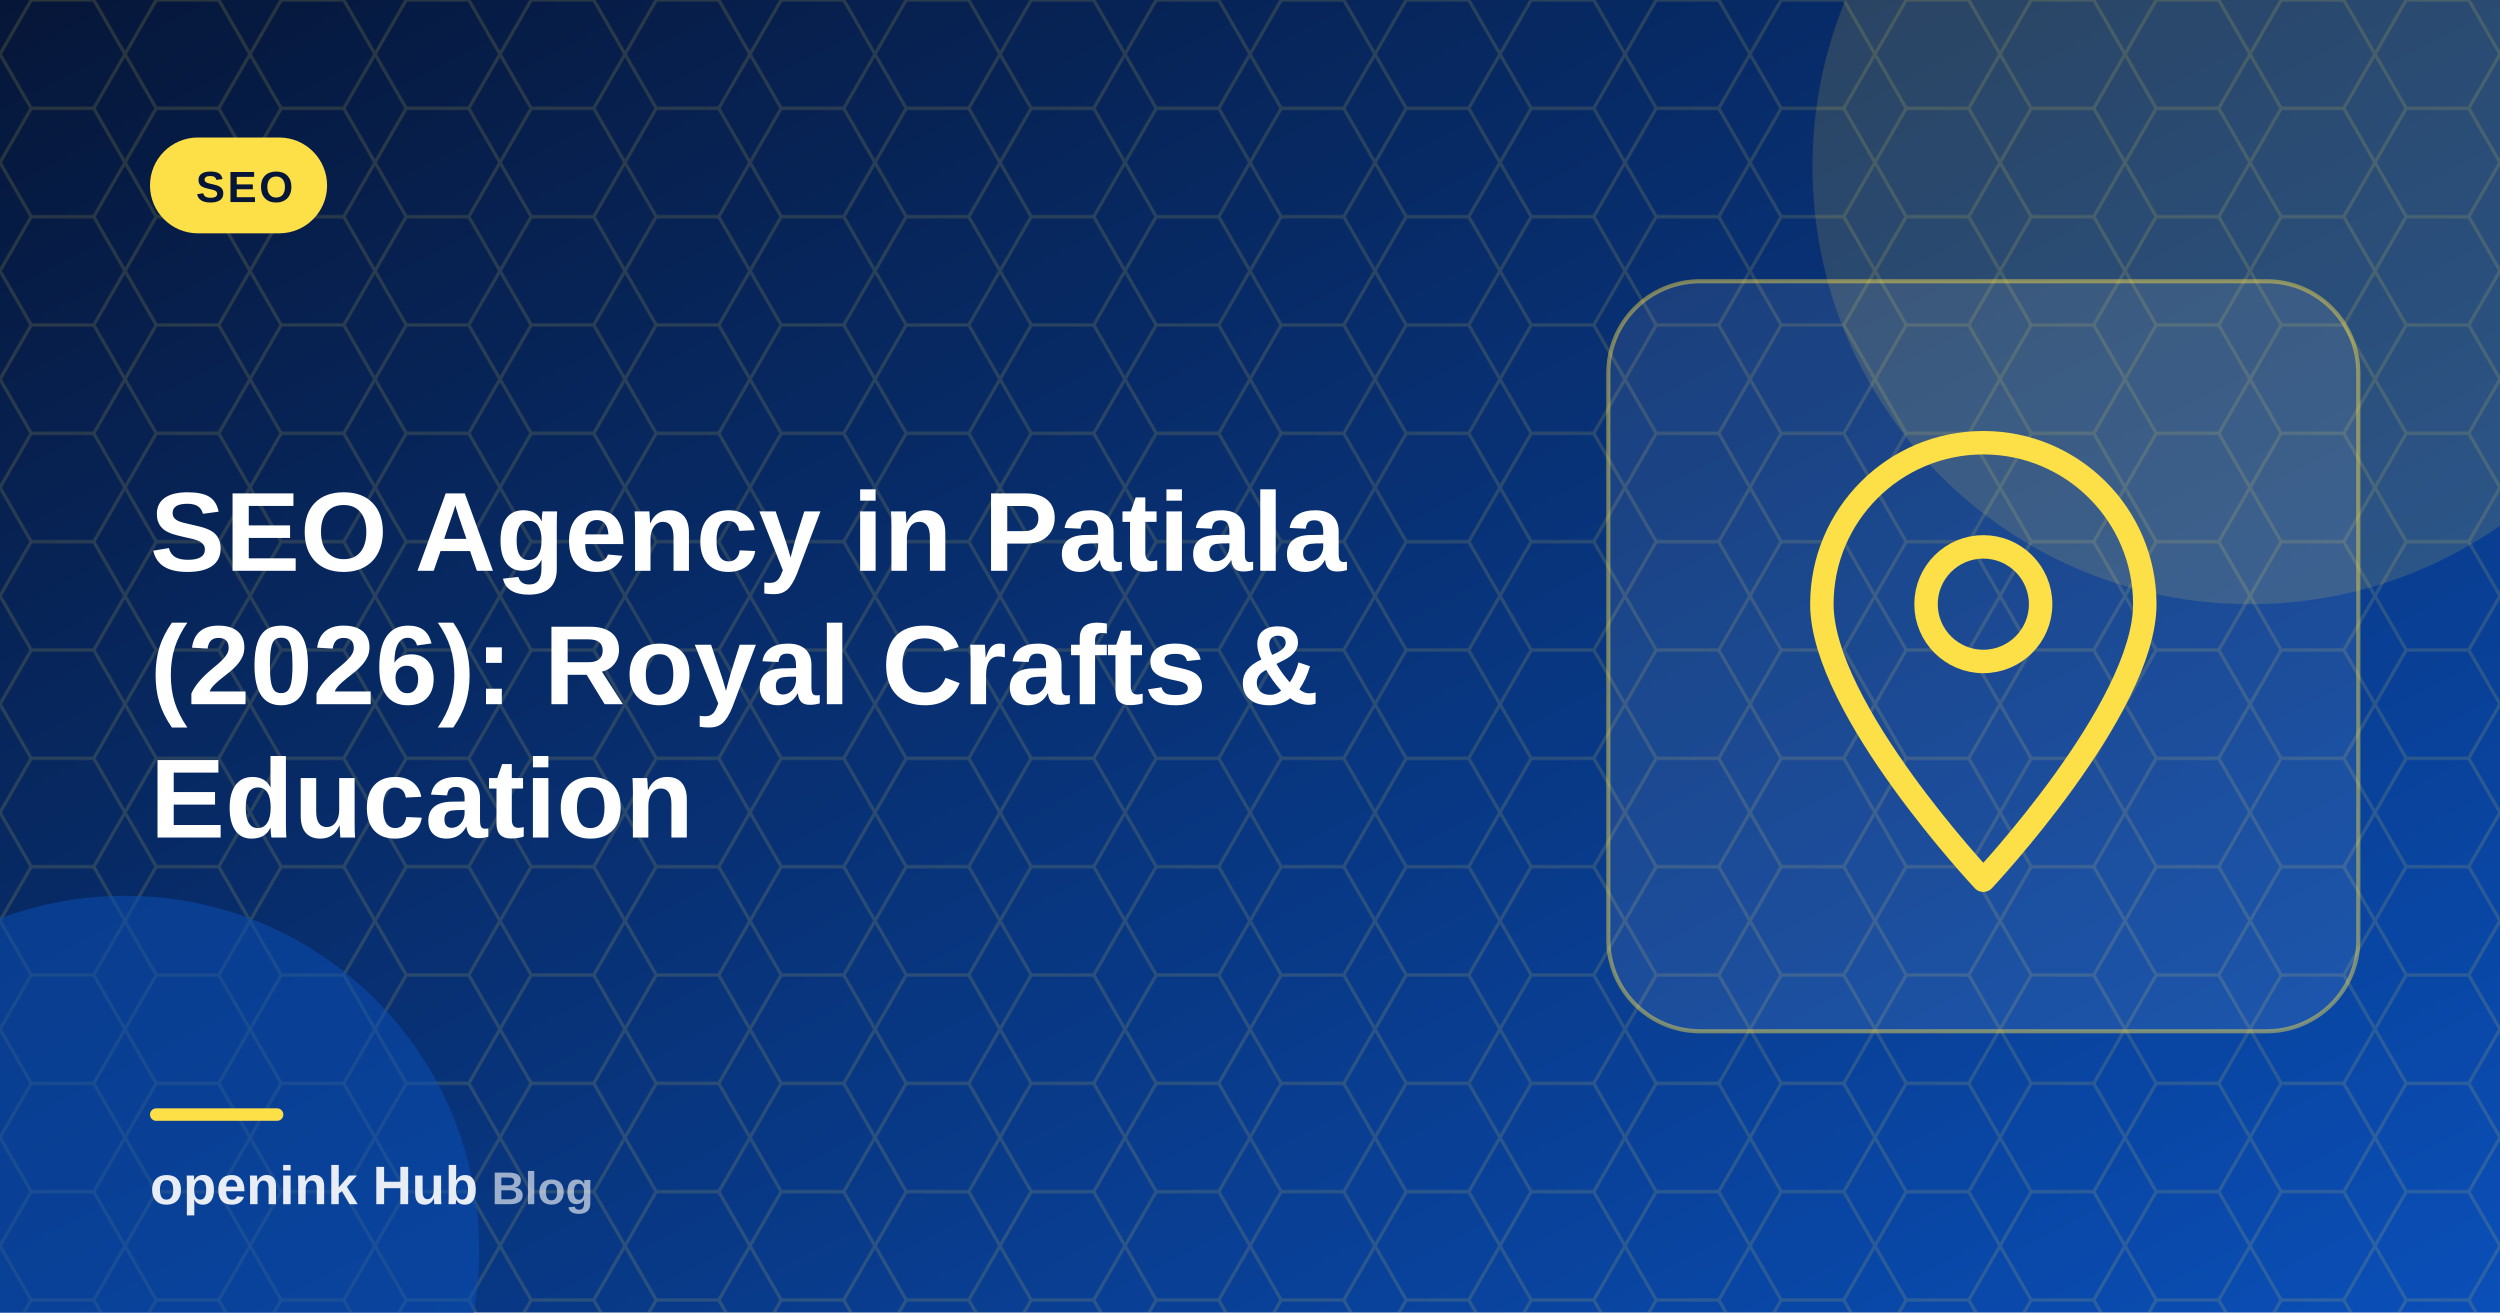
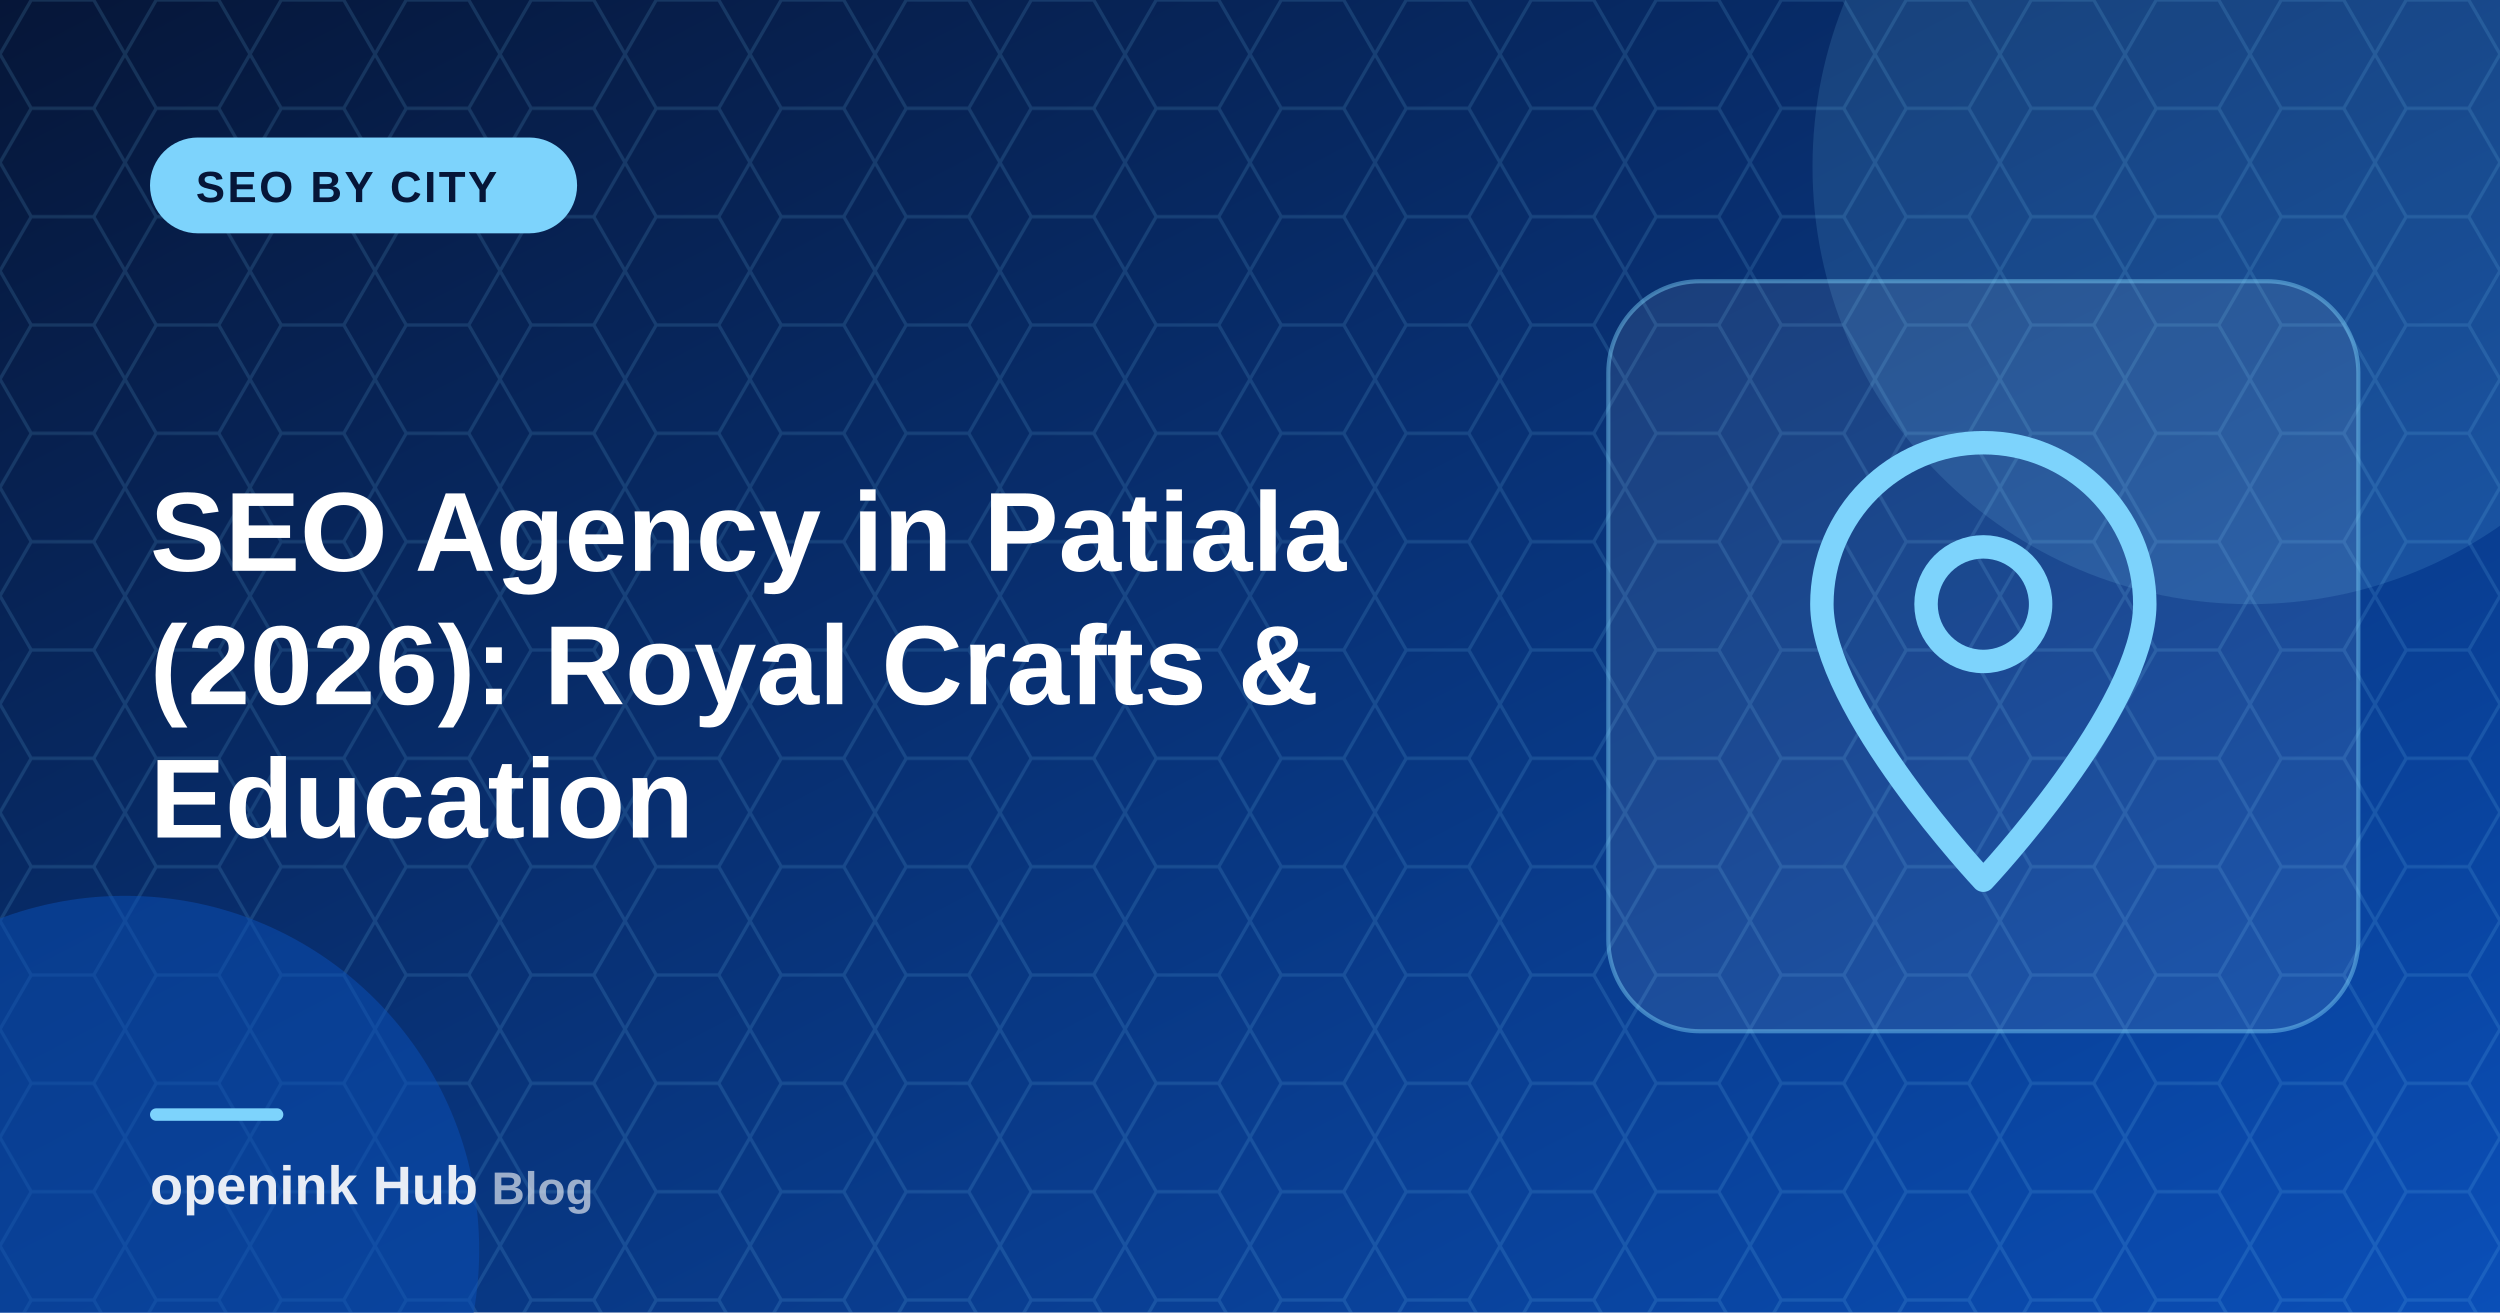
<svg xmlns="http://www.w3.org/2000/svg" width="1200" height="630" viewBox="0 0 1200 630" role="img" aria-label="SEO Agency in Patiala (2026): Royal Crafts &amp; Education">
  <defs>
    <linearGradient id="g" x1="0" y1="0" x2="1" y2="1">
      <stop offset="0" stop-color="#061638" />
      <stop offset="1" stop-color="#0a4fb8" />
    </linearGradient>
    <pattern id="p" width="60" height="52" patternUnits="userSpaceOnUse">
-       <path d="M15 0h30l15 26-15 26H15L0 26Z" fill="none" stroke="#fde047" stroke-width="1.6" />
+       <path d="M15 0h30l15 26-15 26H15L0 26Z" fill="none" stroke="#7dd3fc" stroke-width="1.6" />
    </pattern>
-     <style>.ic{fill:none;stroke:#fde047;stroke-width:9;stroke-linecap:round;stroke-linejoin:round}.ic .f{fill:#fde047;stroke:none}</style>
+     <style>.ic{fill:none;stroke:#7dd3fc;stroke-width:9;stroke-linecap:round;stroke-linejoin:round}.ic .f{fill:#7dd3fc;stroke:none}</style>
  </defs>
  <rect width="1200" height="630" fill="url(#g)" />
  <rect width="1200" height="630" fill="url(#p)" opacity=".14" />
-   <circle cx="1080" cy="80" r="210" fill="#fde047" opacity=".14" />
+   <circle cx="1080" cy="80" r="210" fill="#7dd3fc" opacity=".14" />
  <circle cx="60" cy="600" r="170" fill="#0a4fb8" opacity=".5" />
-   <rect x="772" y="135" width="360" height="360" rx="44" fill="#fff" fill-opacity=".08" stroke="#fde047" stroke-opacity=".45" stroke-width="2" />
+   <rect x="772" y="135" width="360" height="360" rx="44" fill="#fff" fill-opacity=".08" stroke="#7dd3fc" stroke-opacity=".45" stroke-width="2" />
  <g class="ic" transform="translate(827 190) scale(1.25)">
    <path d="M100 186S38 120 38 80a62 62 0 0 1 124 0c0 40-62 106-62 106Z" />
    <circle cx="100" cy="80" r="22" />
  </g>
-   <rect x="72" y="66" width="85" height="46" rx="23" fill="#fde047" />
-   <text x="94" y="97" fill="#061638" font-family="Segoe UI,Arial,sans-serif" font-size="21" font-weight="700" letter-spacing="1.2">SEO</text>
+   <rect x="72" y="66" width="205" height="46" rx="23" fill="#7dd3fc" />
+   <text x="94" y="97" fill="#061638" font-family="Segoe UI,Arial,sans-serif" font-size="21" font-weight="700" letter-spacing="1.2">SEO BY CITY</text>
  <text x="72" y="274" fill="#fff" font-family="Segoe UI,Arial,sans-serif" font-size="54" font-weight="800">SEO Agency in Patiala</text>
  <text x="72" y="338" fill="#fff" font-family="Segoe UI,Arial,sans-serif" font-size="54" font-weight="800">(2026): Royal Crafts &amp;</text>
  <text x="72" y="402" fill="#fff" font-family="Segoe UI,Arial,sans-serif" font-size="54" font-weight="800">Education</text>
-   <rect x="72" y="532" width="64" height="6" rx="3" fill="#fde047" />
+   <rect x="72" y="532" width="64" height="6" rx="3" fill="#7dd3fc" />
  <text x="72" y="578" fill="#fff" fill-opacity=".9" font-family="Segoe UI,Arial,sans-serif" font-size="26" font-weight="700">openink Hub</text>
  <text x="236" y="578" fill="#fff" fill-opacity=".6" font-family="Segoe UI,Arial,sans-serif" font-size="22" font-weight="600">Blog</text>
</svg>
